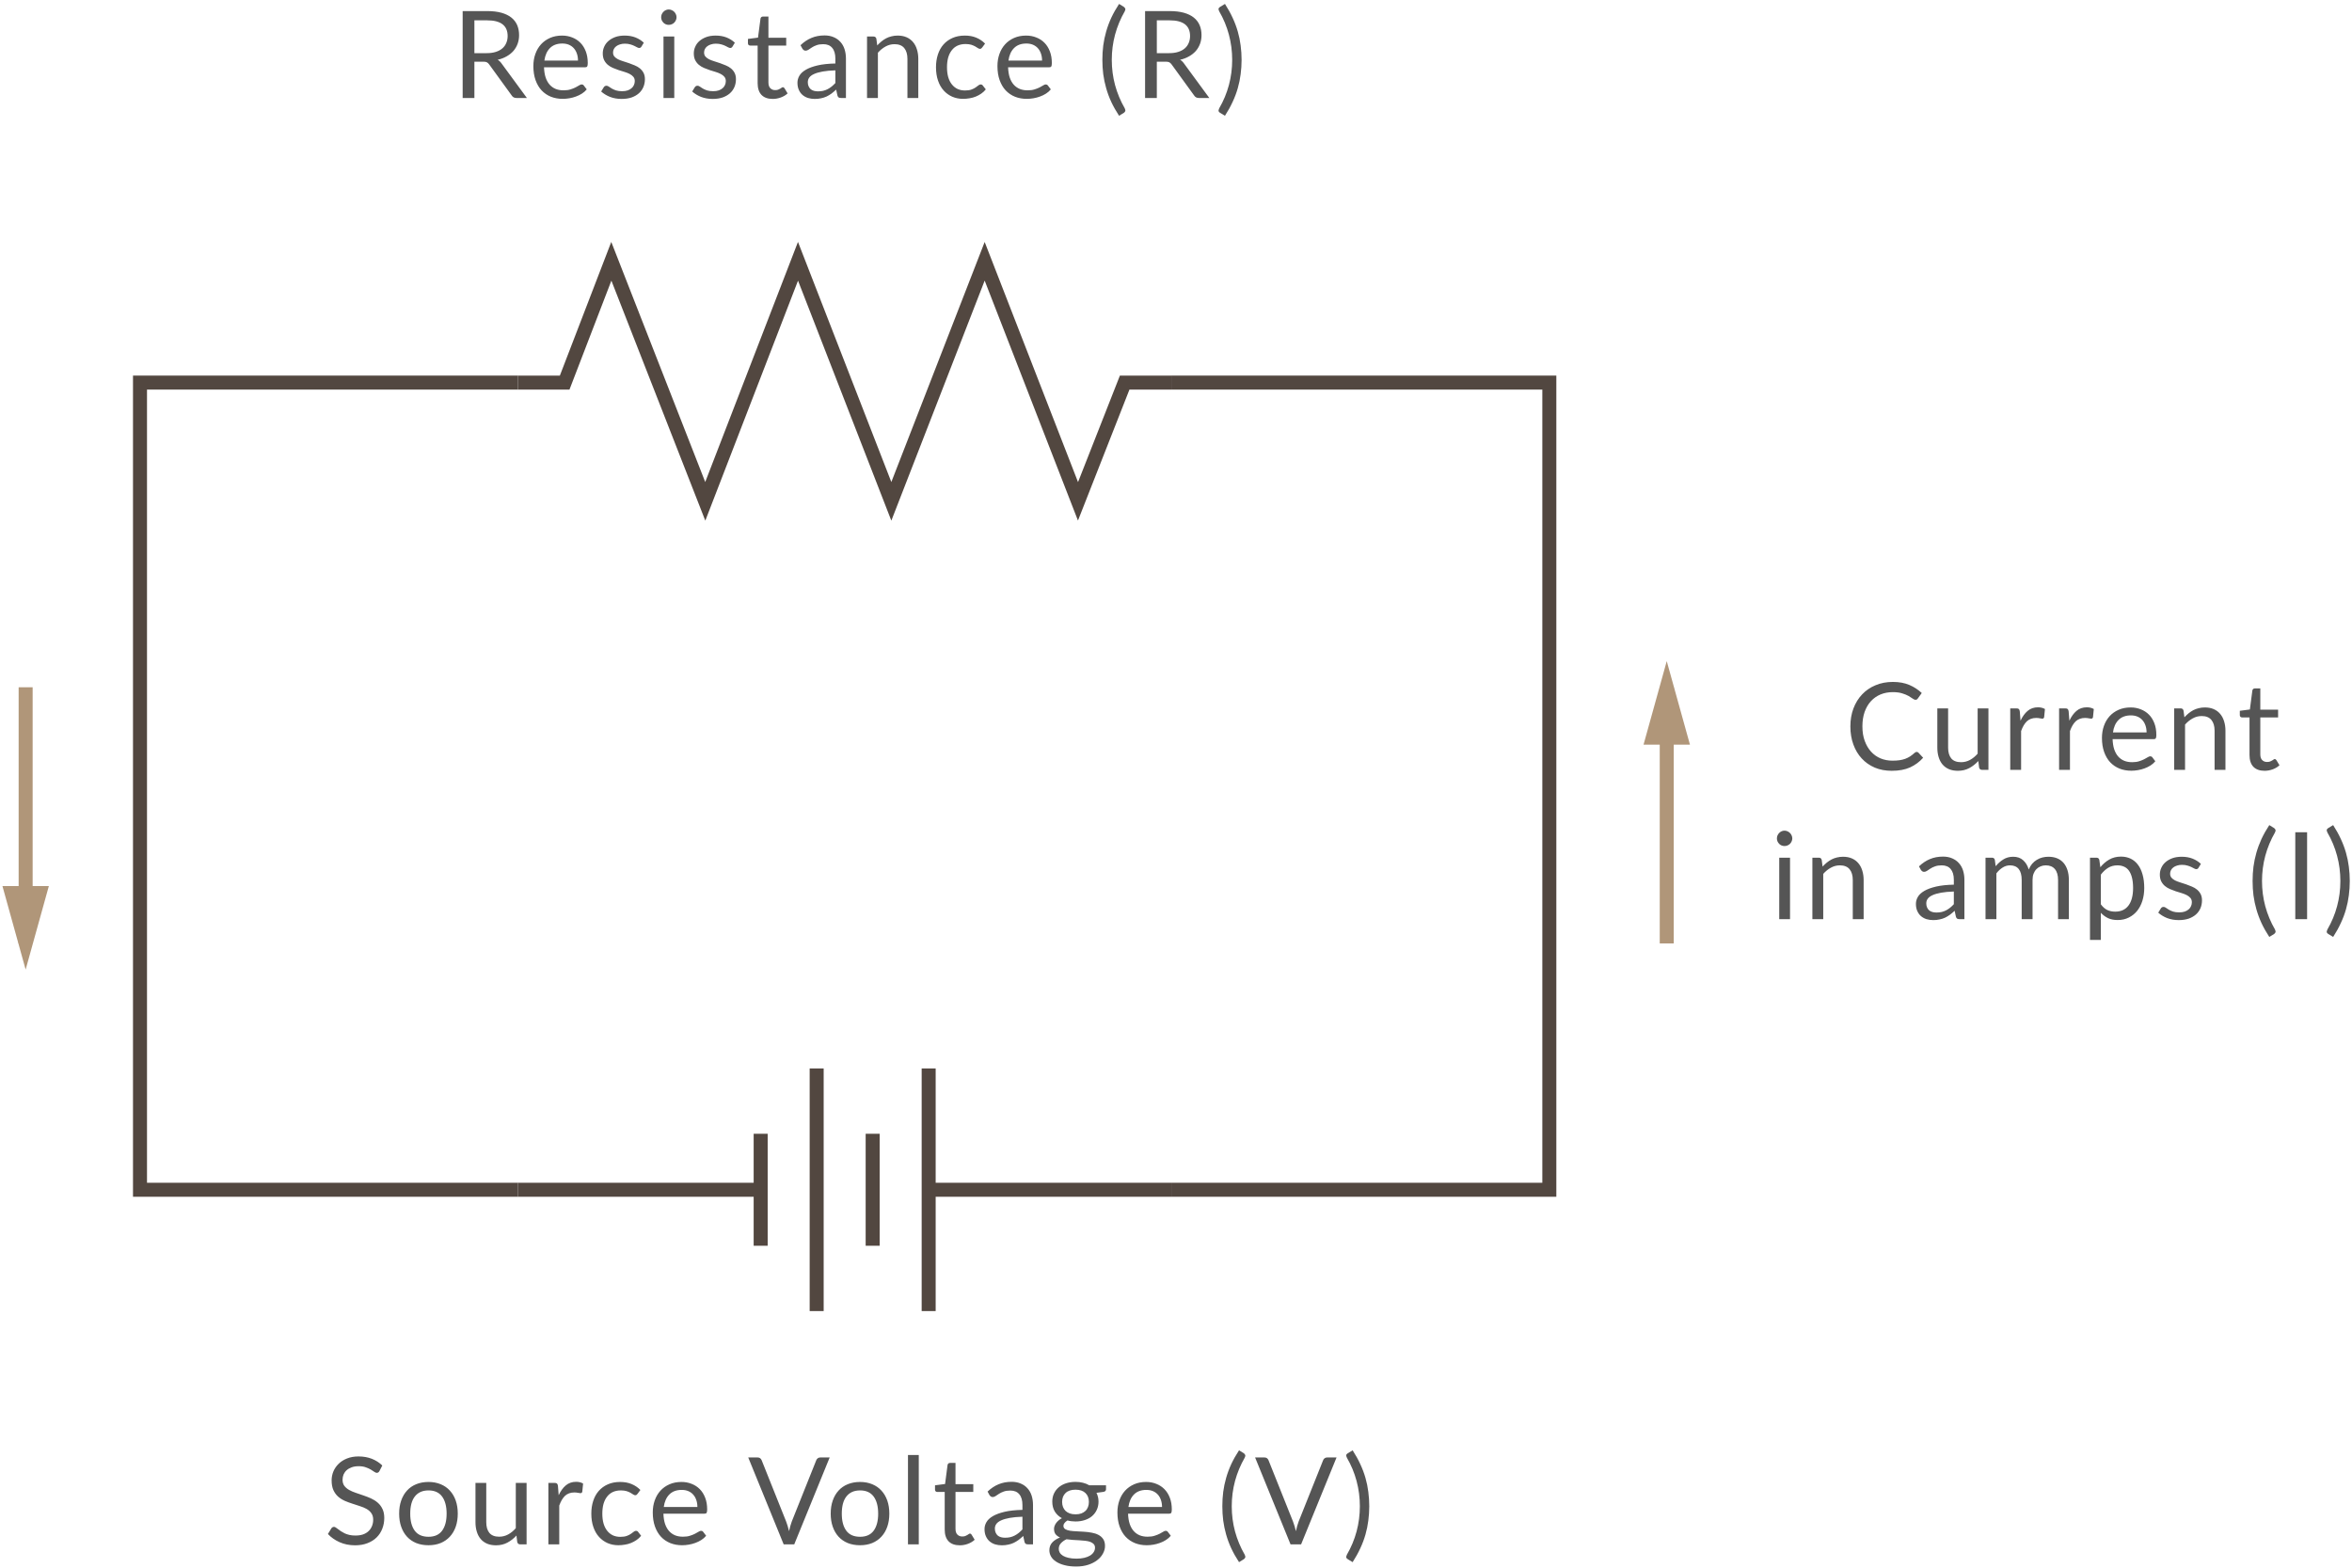
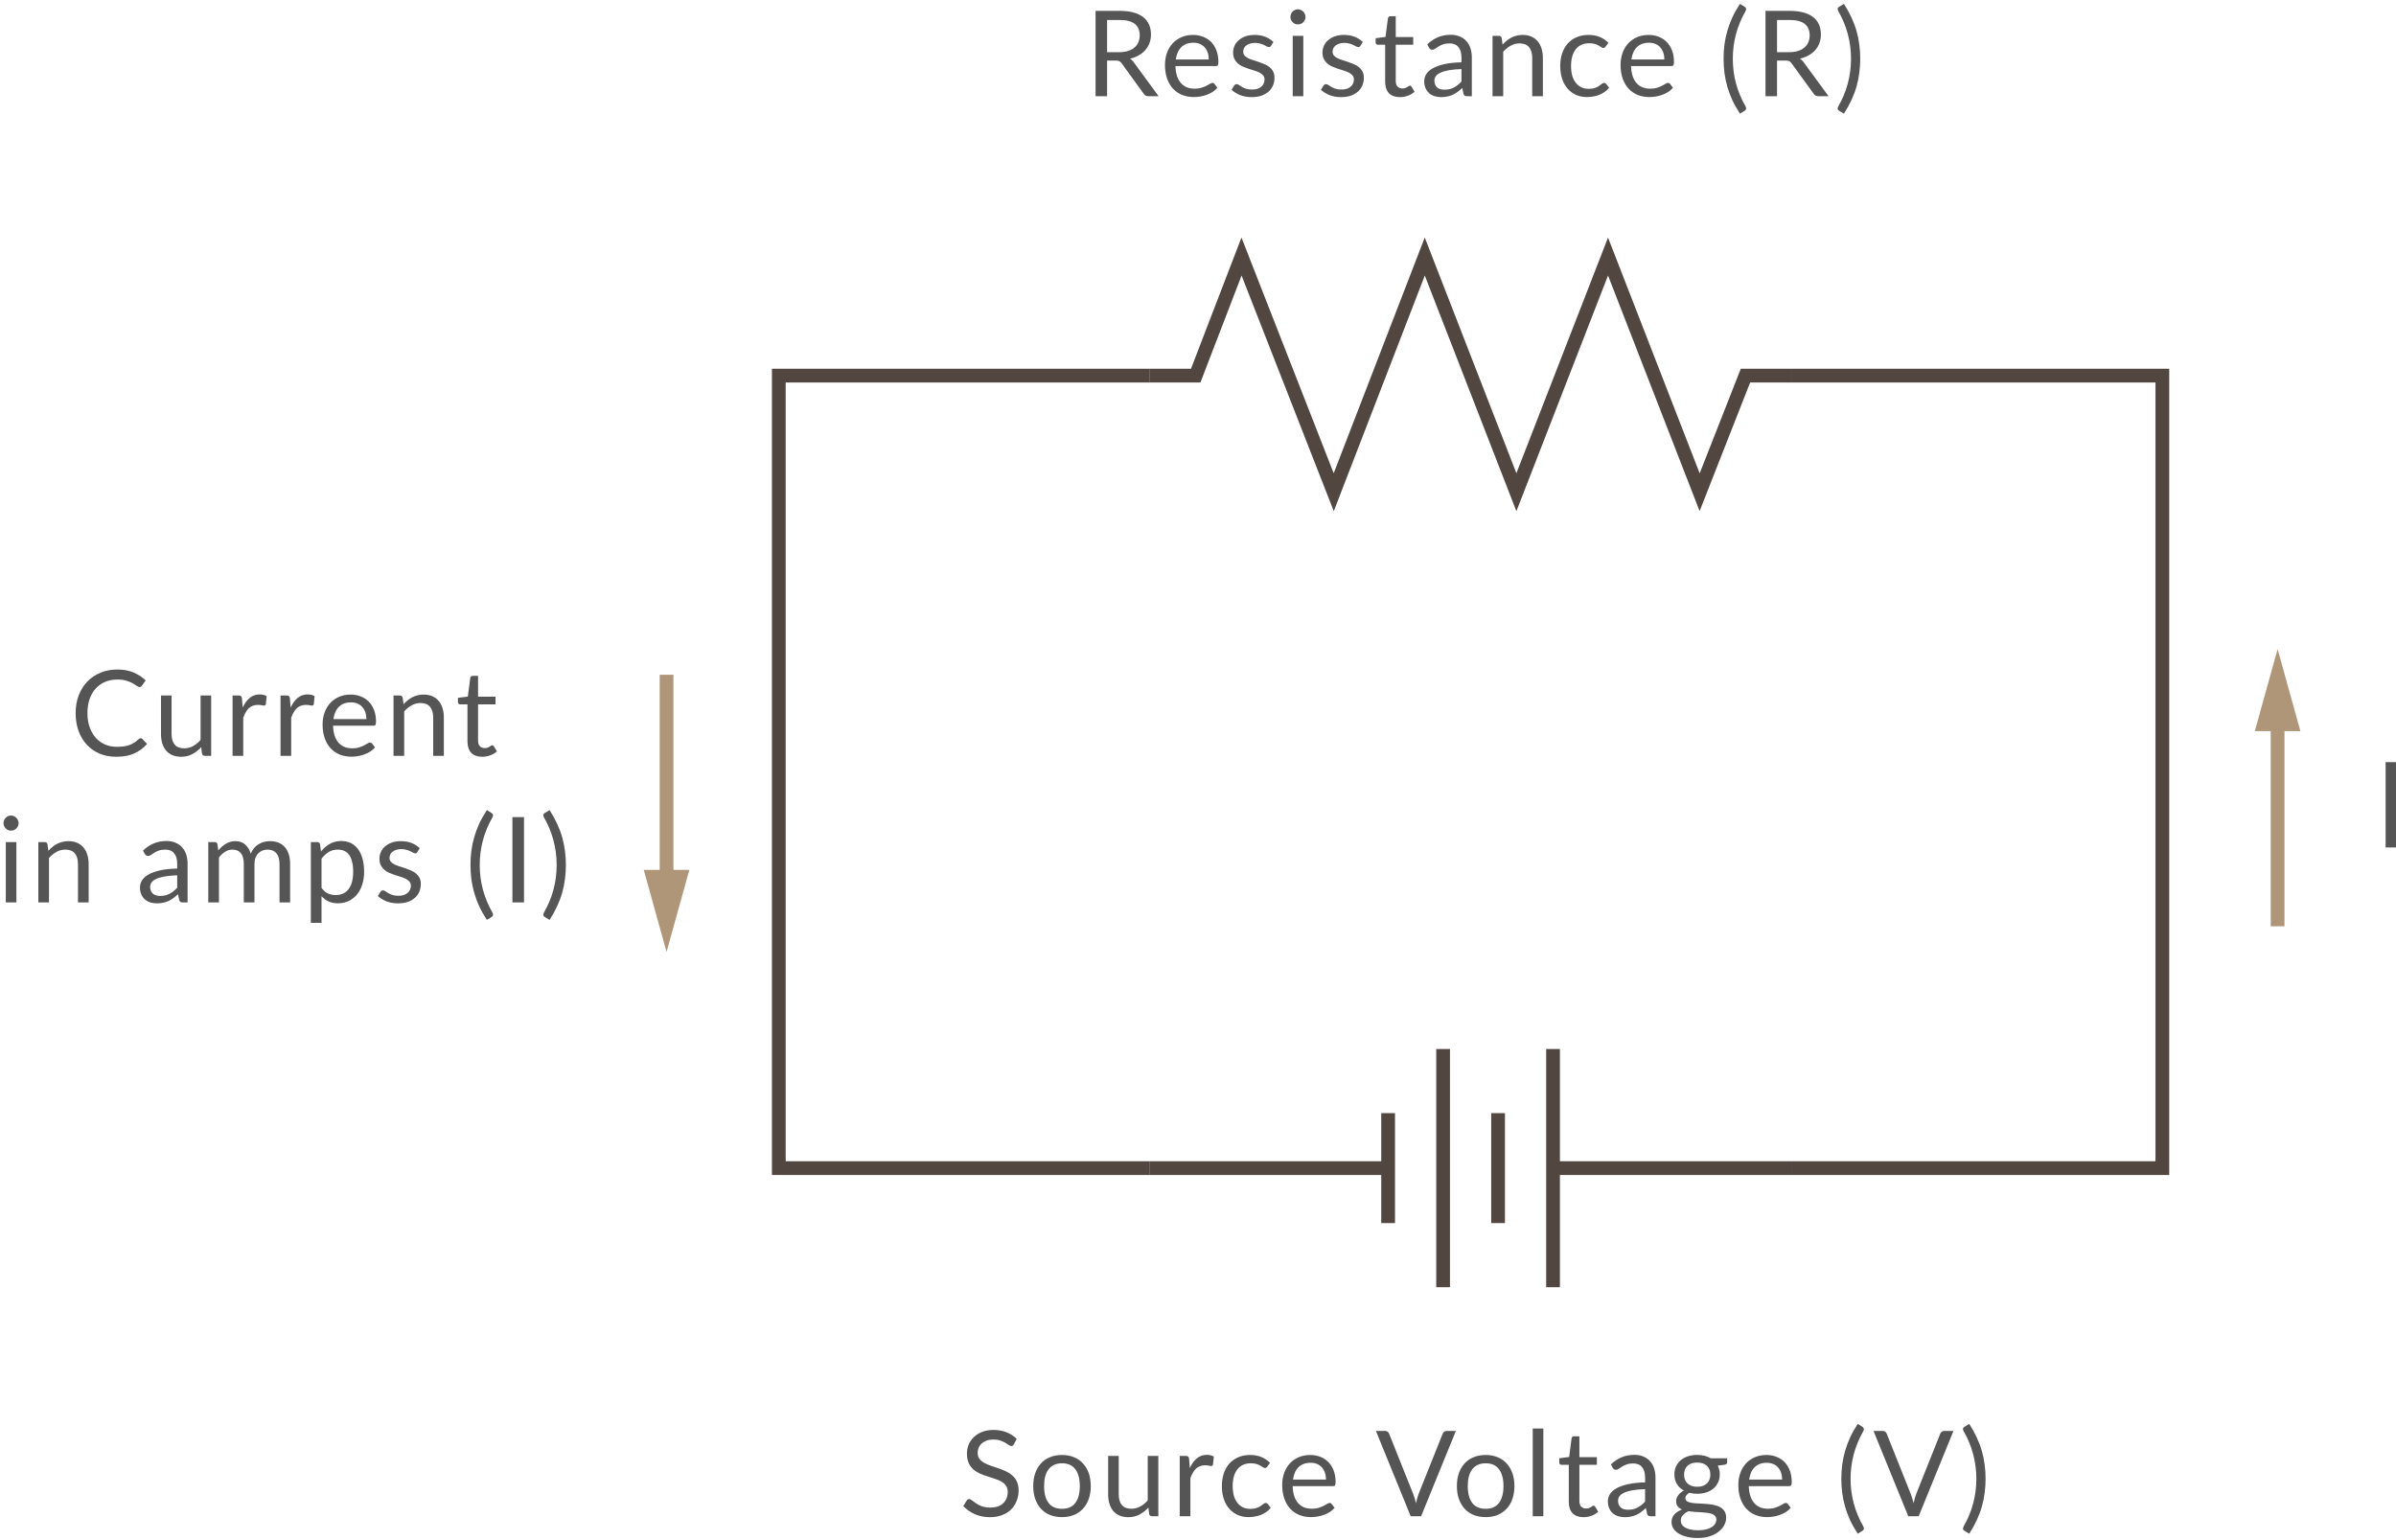
- <svg xmlns="http://www.w3.org/2000/svg" width="504px" height="336px" viewBox="0 0 504 336" version="1.1">
+ <svg xmlns="http://www.w3.org/2000/svg" width="523px" height="336px" viewBox="0 0 523 336" version="1.1">
  <defs />
  <g id="Page-1" stroke="none" stroke-width="1" fill="none" fill-rule="evenodd">
-     <g id="Letter" transform="translate(-749, -77)">
-       <g id="Ohms_Circuit" transform="translate(754, 72)">
-         <polyline id="Resistor" stroke="#524740" stroke-width="3" points="106 87 116 87 126 61 146.128 112.451 166 61 186 112.451 206 61 226 112.451 236 87 246 87" />
-         <g id="Multicell_Battery" transform="translate(106, 234)" stroke="#524740" stroke-width="3">
+     <g id="Letter" transform="translate(-609, -77)">
+       <g id="Ohms_Circuit" transform="translate(608, 72)">
+         <polyline id="Resistor" stroke="#524740" stroke-width="3" points="252 87 262 87 272 61 292.128 112.451 312 61 332 112.451 352 61 372 112.451 382 87 392 87" />
+         <g id="Multicell_Battery" transform="translate(252, 234)" stroke="#524740" stroke-width="3">
          <path d="M0,26 L52,26" id="Path-2" />
          <path d="M88,26 L140,26" id="Path-2-Copy" />
          <path d="M52,14 L52,38" id="Path-3" />
          <path d="M64,1.42108547e-14 L64,52" id="Path-4" />
          <path d="M76,14 L76,38" id="Path-3-Copy" />
          <path d="M88,1.42108547e-14 L88,52" id="Path-4-Copy" />
        </g>
-         <polyline id="Path-2" stroke="#524740" stroke-width="3" points="246 87 327 87 327 260 246 260" />
-         <polyline id="Path-3" stroke="#524740" stroke-width="3" points="106 87 25 87 25 260 106 260" />
+         <polyline id="Path-2" stroke="#524740" stroke-width="3" points="392 87 473 87 473 260 392 260" />
+         <polyline id="Path-3" stroke="#524740" stroke-width="3" points="252 87 171 87 171 260 252 260" />
        <text id="Source-Voltage-(V)" font-family="Lato-Regular, Lato" font-size="26" font-weight="normal" letter-spacing="1.004" fill="#555555">
-           <tspan x="64.406" y="336">Source Voltage (V)</tspan>
+           <tspan x="210.406" y="336">Source Voltage (V)</tspan>
        </text>
        <text id="Resistance-(R)" font-family="Lato-Regular, Lato" font-size="26" font-weight="normal" letter-spacing="1.004" fill="#555555">
-           <tspan x="91.764" y="26">Resistance (R)</tspan>
+           <tspan x="237.764" y="26">Resistance (R)</tspan>
        </text>
        <text id="Current-in-amps-(I)" font-family="Lato-Regular, Lato" font-size="26" font-weight="normal" letter-spacing="1.004" fill="#555555">
-           <tspan x="390.274" y="170">Current</tspan>
-           <tspan x="374.297" y="202">in amps (I)</tspan>
+           <tspan x="16.274" y="170">Current</tspan>
+           <tspan x="0.297" y="202">in amps (I)</tspan>
        </text>
-         <path d="M352.159,207.203 L352.159,152.301" id="Line-11-Copy-3" stroke="#B09679" stroke-width="3" />
-         <path id="Line-11-Copy-3-decoration-1" d="M352.159,152.301 L349.159,163.101 L355.159,163.101 L352.159,152.301 Z" stroke="#B09679" stroke-width="3" />
-         <path d="M0.495,152.301 L0.495,207.203" id="Line-11-Copy-4" stroke="#B09679" stroke-width="3" />
-         <path id="Line-11-Copy-4-decoration-1" d="M0.495,207.203 L3.495,196.403 L-2.505,196.403 L0.495,207.203 Z" stroke="#B09679" stroke-width="3" />
+         <text id="I" font-family="Lato-Regular, Lato" font-size="26" font-weight="normal" letter-spacing="1.004" fill="#555555">
+           <tspan x="519.358" y="190">I</tspan>
+         </text>
+         <path d="M498.159,207.203 L498.159,152.301" id="Line-11-Copy-3" stroke="#B09679" stroke-width="3" />
+         <path id="Line-11-Copy-3-decoration-1" d="M498.159,152.301 L495.159,163.101 L501.159,163.101 L498.159,152.301 Z" stroke="#B09679" stroke-width="3" />
+         <path d="M146.495,152.301 L146.495,207.203" id="Line-11-Copy-4" stroke="#B09679" stroke-width="3" />
+         <path id="Line-11-Copy-4-decoration-1" d="M146.495,207.203 L149.495,196.403 L143.495,196.403 L146.495,207.203 Z" stroke="#B09679" stroke-width="3" />
      </g>
    </g>
  </g>
</svg>
